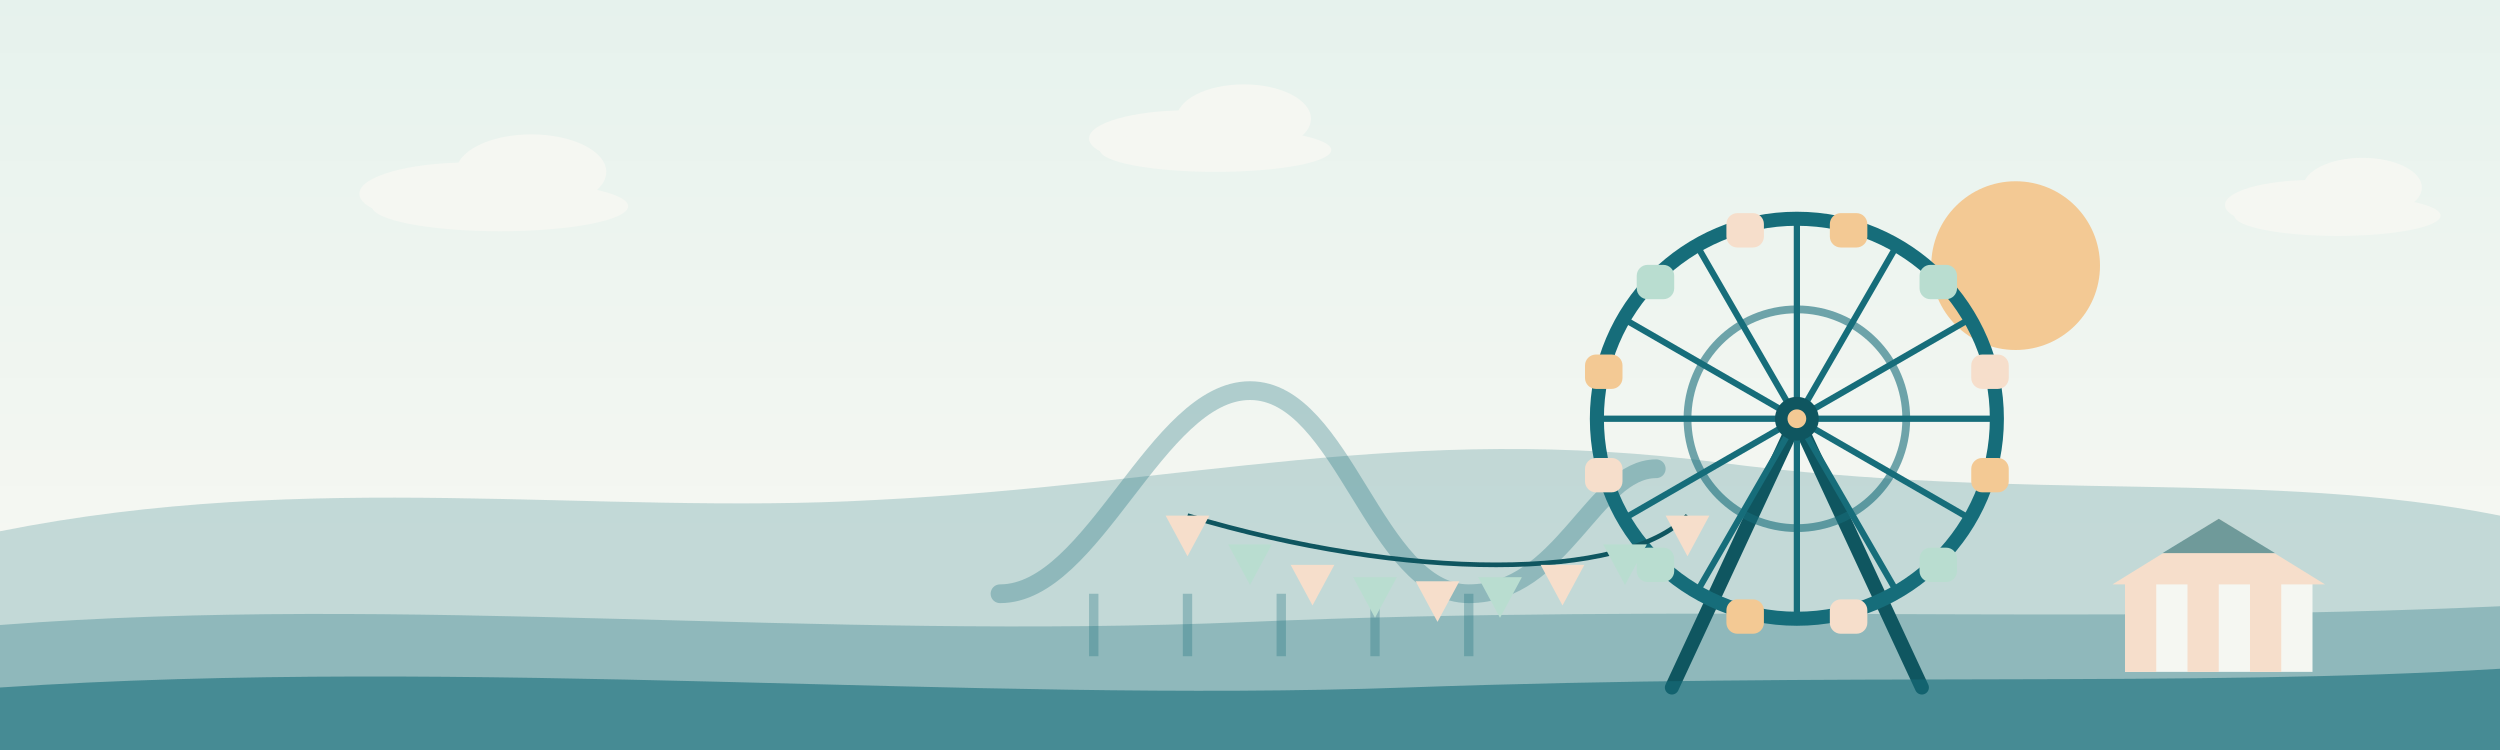
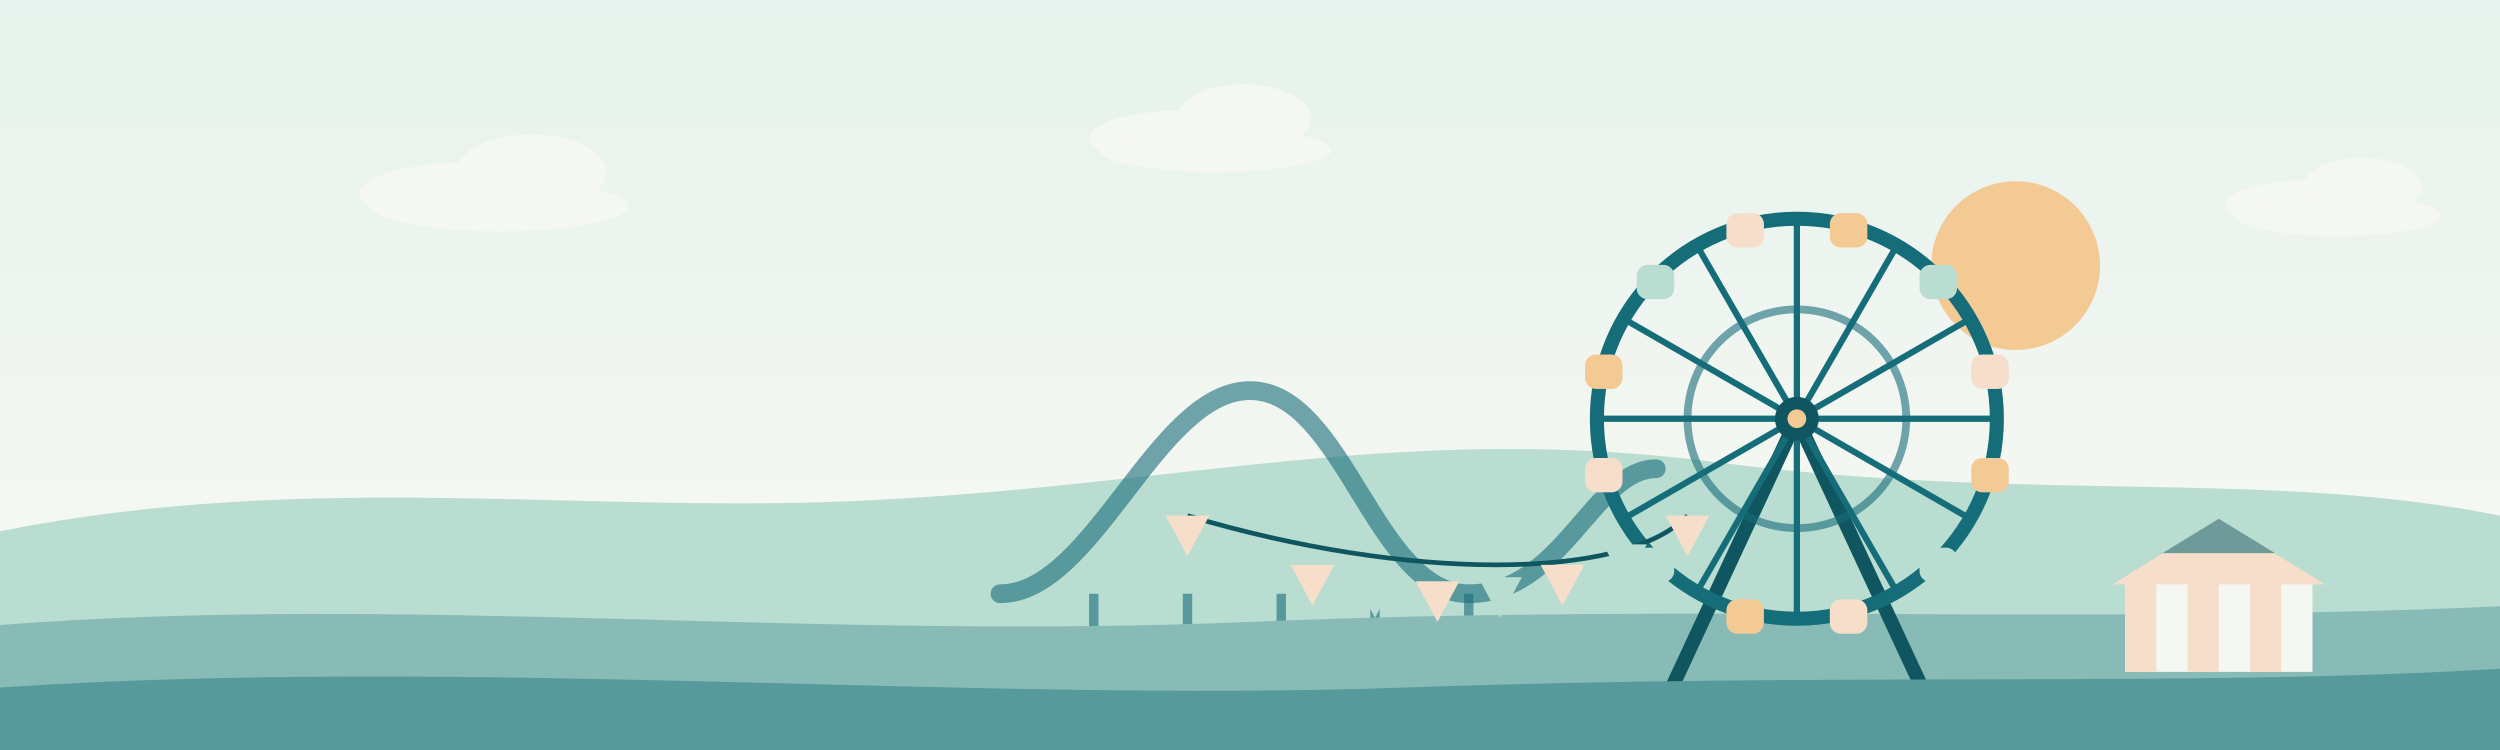
<svg xmlns="http://www.w3.org/2000/svg" viewBox="0 0 1600 480" preserveAspectRatio="xMidYMid slice">
  <defs>
    <linearGradient id="sky" x1="0" y1="0" x2="0" y2="1">
      <stop offset="0" stop-color="#E6F2ED" />
      <stop offset="0.72" stop-color="#F5F7F2" />
    </linearGradient>
  </defs>
  <rect width="1600" height="480" fill="url(#sky)" />
  <circle cx="1290" cy="170" r="54" fill="#F3C994" />
  <g fill="#F5F7F2">
    <ellipse cx="300" cy="124" rx="70" ry="20" />
    <ellipse cx="340" cy="110" rx="48" ry="24" />
    <ellipse cx="320" cy="132" rx="82" ry="16" />
  </g>
  <g fill="#F5F7F2">
    <ellipse cx="760" cy="88.6" rx="63" ry="18" />
    <ellipse cx="796" cy="76" rx="43" ry="22" />
    <ellipse cx="778" cy="96" rx="74" ry="14" />
  </g>
  <g fill="#F5F7F2">
    <ellipse cx="1480" cy="131.2" rx="56" ry="16" />
    <ellipse cx="1512" cy="120" rx="38" ry="19" />
    <ellipse cx="1496" cy="138" rx="66" ry="13" />
  </g>
-   <path d="M0 340 C200 300 380 330 560 320 C760 310 900 270 1100 296 C1300 322 1450 300 1600 330 L1600 480 L0 480Z" fill="#166D7A" fill-opacity="0.22" />
-   <path d="M640 380 C700 380 740 250 800 250 C860 250 880 380 940 380 C1000 380 1020 300 1060 300" fill="none" stroke="#166D7A" stroke-opacity="0.30" stroke-width="12" stroke-linecap="round" />
-   <path d="M700 380 V420" stroke="#166D7A" stroke-opacity="0.30" stroke-width="6" />
-   <path d="M760 380 V420" stroke="#166D7A" stroke-opacity="0.30" stroke-width="6" />
-   <path d="M820 380 V420" stroke="#166D7A" stroke-opacity="0.30" stroke-width="6" />
-   <path d="M880 380 V420" stroke="#166D7A" stroke-opacity="0.30" stroke-width="6" />
-   <path d="M940 380 V420" stroke="#166D7A" stroke-opacity="0.30" stroke-width="6" />
-   <path d="M0 400 C260 380 520 410 800 398 C1080 386 1340 400 1600 388 L1600 480 L0 480Z" fill="#166D7A" fill-opacity="0.3" />
+   <path d="M0 340 C200 300 380 330 560 320 C760 310 900 270 1100 296 C1300 322 1450 300 1600 330 L1600 480 L0 480Z" fill="#B9DDD0" />
+   <path d="M640 380 C700 380 740 250 800 250 C860 250 880 380 940 380 C1000 380 1020 300 1060 300" fill="none" stroke="#166D7A" stroke-opacity="0.6" stroke-width="12" stroke-linecap="round" />
+   <path d="M700 380 V420" stroke="#166D7A" stroke-opacity="0.6" stroke-width="6" />
+   <path d="M760 380 V420" stroke="#166D7A" stroke-opacity="0.6" stroke-width="6" />
+   <path d="M820 380 V420" stroke="#166D7A" stroke-opacity="0.6" stroke-width="6" />
+   <path d="M880 380 V420" stroke="#166D7A" stroke-opacity="0.6" stroke-width="6" />
+   <path d="M940 380 V420" stroke="#166D7A" stroke-opacity="0.6" stroke-width="6" />
+   <path d="M0 400 C260 380 520 410 800 398 C1080 386 1340 400 1600 388 L1600 480 L0 480Z" fill="#88BBB6" />
  <path d="M1360 430 L1360 372 L1420 336 L1480 372 L1480 430Z" fill="#F5F7F2" />
  <path d="M1360 372 L1380 372 L1380 430 L1360 430Z" fill="#F6DECB" />
  <path d="M1400 372 L1420 372 L1420 430 L1400 430Z" fill="#F6DECB" />
  <path d="M1440 372 L1460 372 L1460 430 L1440 430Z" fill="#F6DECB" />
  <path d="M1352 374 L1420 332 L1488 374Z" fill="#F6DECB" />
  <path d="M1384 354 L1420 332 L1456 354Z" fill="#166D7A" fill-opacity="0.6" />
  <path d="M1070 440 L1150 268 L1230 440" fill="none" stroke="#0F5660" stroke-width="9" stroke-linecap="round" stroke-linejoin="round" />
  <circle cx="1150" cy="268" r="128" fill="none" stroke="#166D7A" stroke-width="9" />
  <circle cx="1150" cy="268" r="70" fill="none" stroke="#166D7A" stroke-opacity="0.6" stroke-width="5" />
  <path d="M1150 268 L1278.0 268.0 M1150 268 L1260.9 332.0 M1150 268 L1214.0 378.9 M1150 268 L1150.0 396.0 M1150 268 L1086.0 378.9 M1150 268 L1039.1 332.0 M1150 268 L1022.0 268.0 M1150 268 L1039.1 204.0 M1150 268 L1086.0 157.1 M1150 268 L1150.0 140.0 M1150 268 L1214.0 157.1 M1150 268 L1260.9 204.0 " stroke="#166D7A" stroke-width="4" fill="none" />
  <rect x="1261.6" y="293.1" width="24" height="22" rx="7" fill="#F3C994" />
  <rect x="1228.5" y="350.5" width="24" height="22" rx="7" fill="#B9DDD0" />
  <rect x="1171.1" y="383.6" width="24" height="22" rx="7" fill="#F6DECB" />
  <rect x="1104.9" y="383.6" width="24" height="22" rx="7" fill="#F3C994" />
  <rect x="1047.5" y="350.5" width="24" height="22" rx="7" fill="#B9DDD0" />
  <rect x="1014.4" y="293.1" width="24" height="22" rx="7" fill="#F6DECB" />
  <rect x="1014.4" y="226.9" width="24" height="22" rx="7" fill="#F3C994" />
  <rect x="1047.5" y="169.5" width="24" height="22" rx="7" fill="#B9DDD0" />
  <rect x="1104.9" y="136.4" width="24" height="22" rx="7" fill="#F6DECB" />
  <rect x="1171.1" y="136.4" width="24" height="22" rx="7" fill="#F3C994" />
  <rect x="1228.5" y="169.5" width="24" height="22" rx="7" fill="#B9DDD0" />
  <rect x="1261.6" y="226.9" width="24" height="22" rx="7" fill="#F6DECB" />
  <circle cx="1150" cy="268" r="14" fill="#0F5660" />
  <circle cx="1150" cy="268" r="6" fill="#F3C994" />
  <path d="M760 330 C900 372 1040 372 1080 330" fill="none" stroke="#0F5660" stroke-width="3" />
  <path d="M746.0 330.0 L774.0 330.0 L760.0 356.0Z" fill="#F6DECB" />
  <path d="M786.0 348.4 L814.0 348.4 L800.0 374.4Z" fill="#B9DDD0" />
  <path d="M826.0 361.5 L854.0 361.5 L840.0 387.5Z" fill="#F6DECB" />
  <path d="M866.0 369.4 L894.0 369.4 L880.0 395.4Z" fill="#B9DDD0" />
  <path d="M906.0 372.0 L934.0 372.0 L920.0 398.0Z" fill="#F6DECB" />
  <path d="M946.0 369.4 L974.0 369.4 L960.0 395.4Z" fill="#B9DDD0" />
  <path d="M986.0 361.5 L1014.0 361.5 L1000.0 387.5Z" fill="#F6DECB" />
  <path d="M1026.0 348.4 L1054.0 348.4 L1040.0 374.4Z" fill="#B9DDD0" />
  <path d="M1066.0 330.0 L1094.0 330.0 L1080.0 356.0Z" fill="#F6DECB" />
-   <path d="M0 440 C300 420 620 450 900 440 C1180 430 1400 440 1600 428 L1600 480 L0 480Z" fill="#166D7A" fill-opacity="0.6" />
+   <path d="M0 440 C300 420 620 450 900 440 C1180 430 1400 440 1600 428 L1600 480 L0 480Z" fill="#579A9C" />
</svg>
